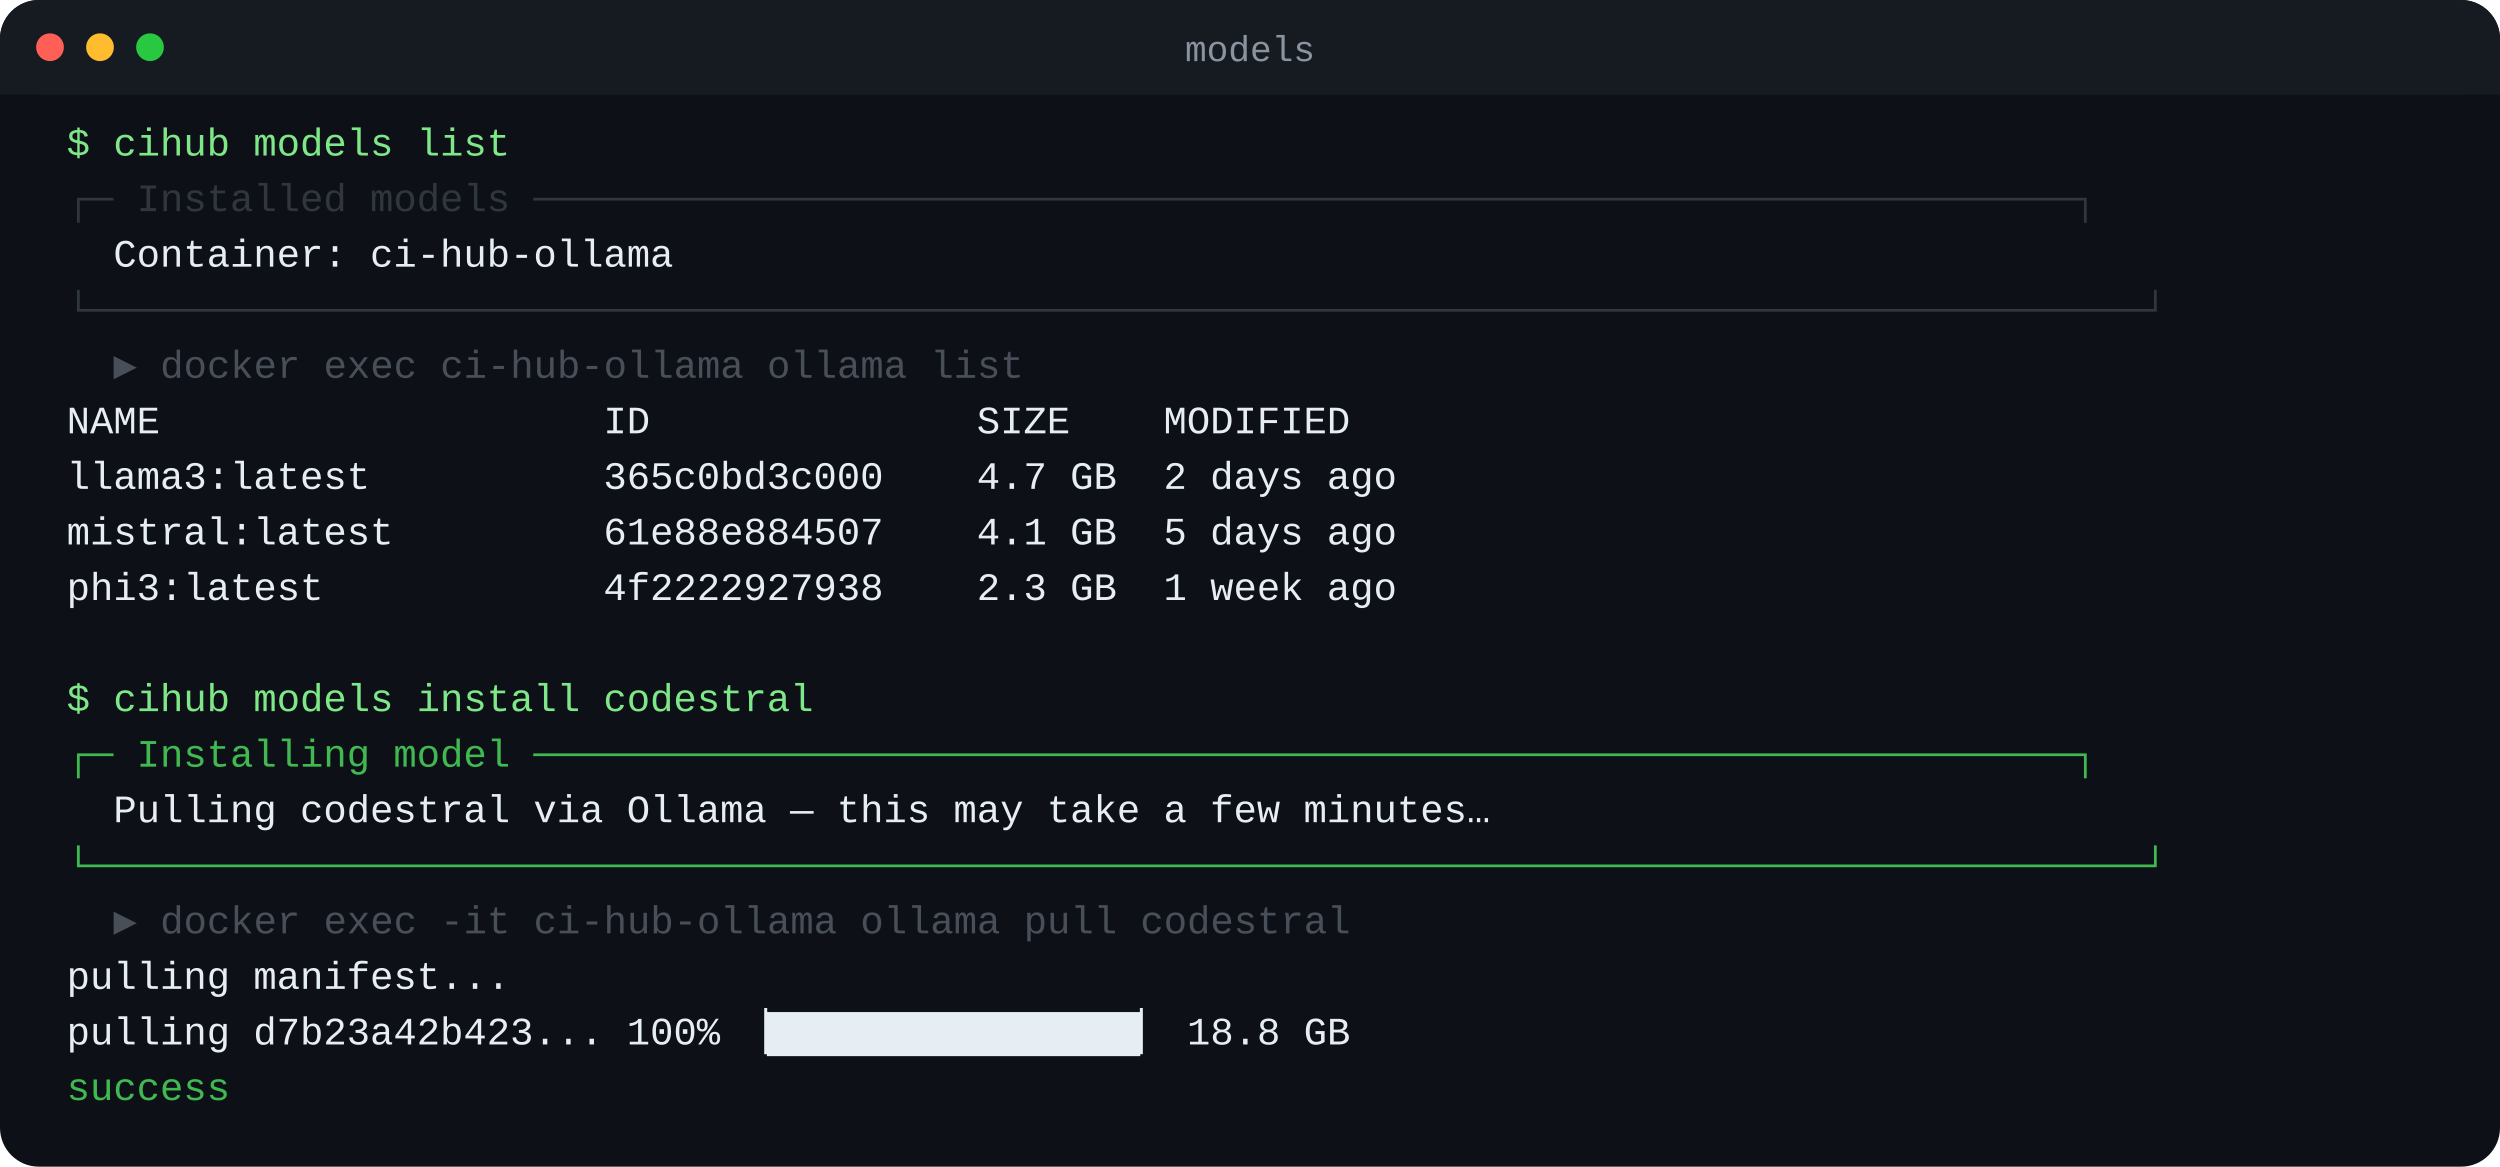
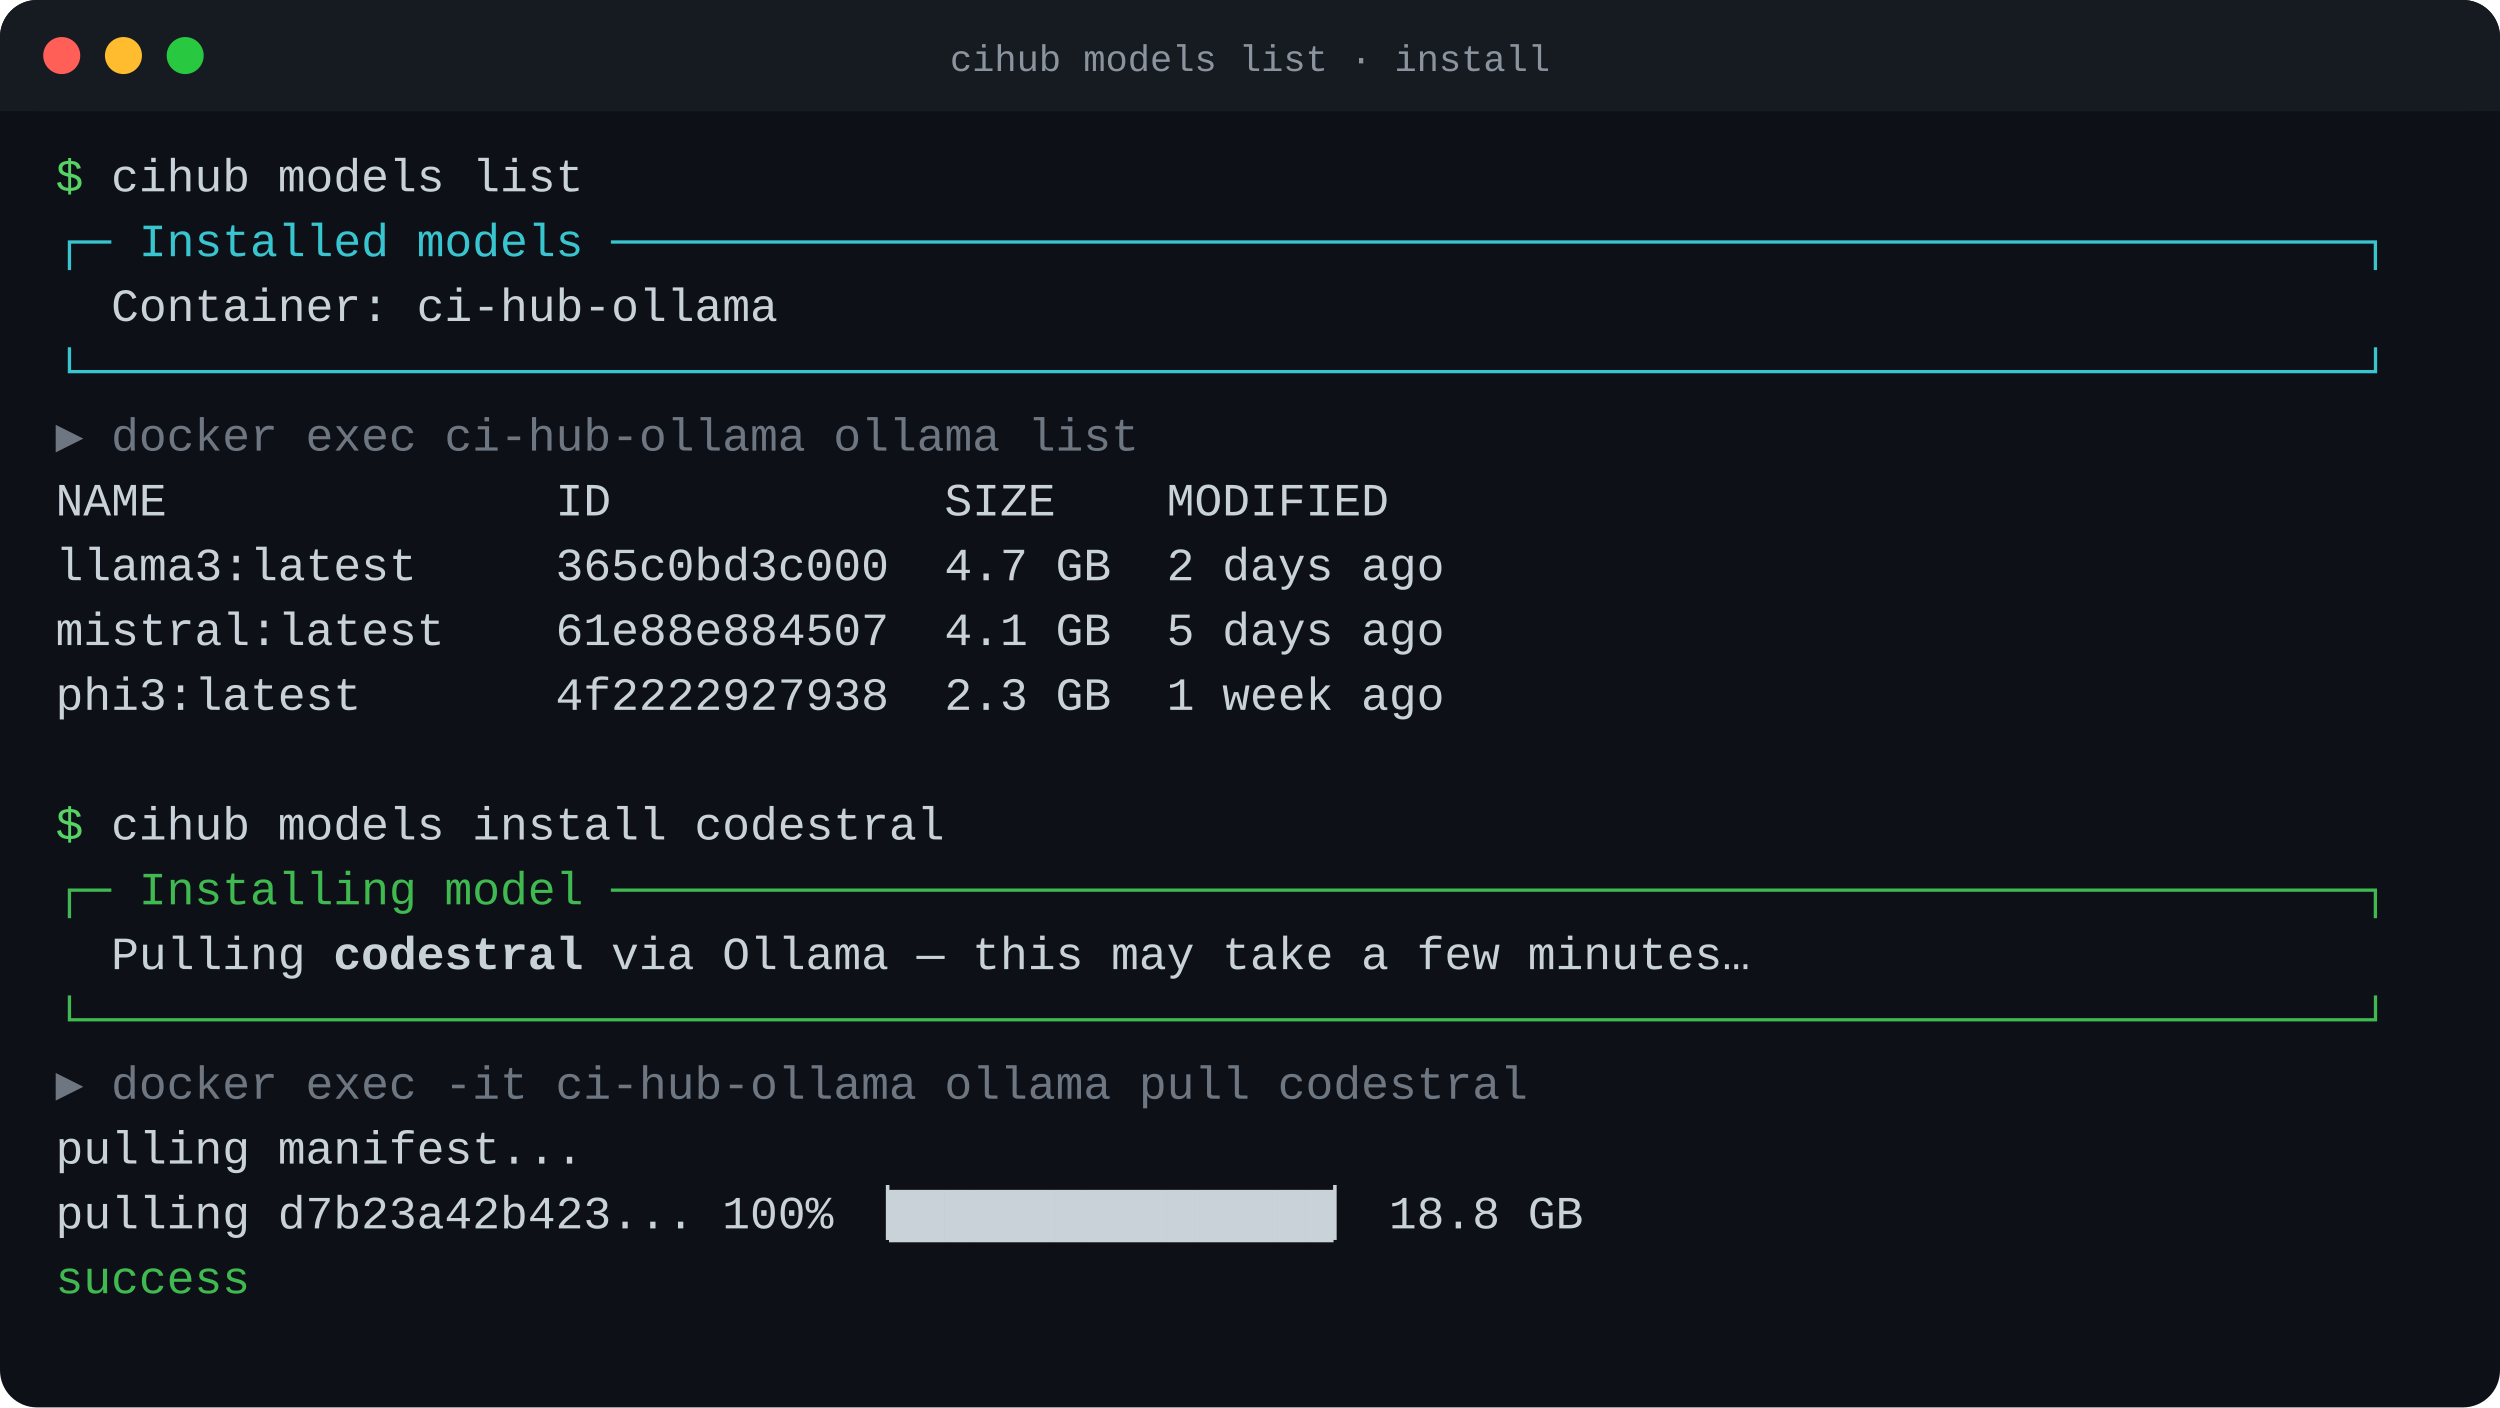
- <svg xmlns="http://www.w3.org/2000/svg" width="900" height="420" viewBox="0 0 900 420" role="img" aria-labelledby="title desc">
-   <rect width="900" height="420" rx="14" fill="#0d1117" />
-   <rect x="0" y="0" width="900" height="34" rx="14" fill="#161b22" />
-   <rect x="0" y="20" width="900" height="14" fill="#161b22" />
-   <circle cx="18" cy="17" r="5" fill="#ff5f57" />
-   <circle cx="36" cy="17" r="5" fill="#febc2e" />
-   <circle cx="54" cy="17" r="5" fill="#28c840" />
-   <text x="450" y="22" text-anchor="middle" fill="#8b949e" font-size="13" font-family="ui-monospace, SFMono-Regular, Menlo, Monaco, Consolas, Liberation Mono, monospace">models</text>
-   <g font-family="ui-monospace, SFMono-Regular, Menlo, Monaco, Consolas, Liberation Mono, monospace" font-size="14" xml:space="preserve">
-     <text x="24" y="56" fill="#7ee787">$ cihub models list</text>
-     <text x="24" y="76" fill="#30363d">┌─ Installed models ──────────────────────────────────────────────────────────────────┐</text>
-     <text x="24" y="96" fill="#e6edf3">  Container: ci-hub-ollama</text>
-     <text x="24" y="116" fill="#30363d">└────────────────────────────────────────────────────────────────────────────────────────┘</text>
-     <text x="24" y="136" fill="#484f58">  ▶ docker exec ci-hub-ollama ollama list</text>
-     <text x="24" y="156" fill="#e6edf3">NAME                   ID              SIZE    MODIFIED</text>
-     <text x="24" y="176" fill="#e6edf3">llama3:latest          365c0bd3c000    4.7 GB  2 days ago</text>
-     <text x="24" y="196" fill="#e6edf3">mistral:latest         61e88e884507    4.1 GB  5 days ago</text>
-     <text x="24" y="216" fill="#e6edf3">phi3:latest            4f2222927938    2.3 GB  1 week ago</text>
-     <text x="24" y="256" fill="#7ee787">$ cihub models install codestral</text>
-     <text x="24" y="276" fill="#3fb950">┌─ Installing model ──────────────────────────────────────────────────────────────────┐</text>
-     <text x="24" y="296" fill="#e6edf3">  Pulling codestral via Ollama — this may take a few minutes…</text>
-     <text x="24" y="316" fill="#3fb950">└────────────────────────────────────────────────────────────────────────────────────────┘</text>
-     <text x="24" y="336" fill="#484f58">  ▶ docker exec -it ci-hub-ollama ollama pull codestral</text>
-     <text x="24" y="356" fill="#e6edf3">pulling manifest...</text>
-     <text x="24" y="376" fill="#e6edf3">pulling d7b23a42b423... 100% ▕████████████████▏ 18.8 GB</text>
-     <text x="24" y="396" fill="#3fb950">success</text>
+ <svg xmlns="http://www.w3.org/2000/svg" width="810" height="456" viewBox="0 0 810 456" role="img" aria-label="cihub cihub models list · install">
+   <rect width="810" height="456" rx="12" fill="#0d1117" />
+   <rect x="0" y="0" width="810" height="36" rx="12" fill="#161b22" />
+   <rect x="0" y="24" width="810" height="12" fill="#161b22" />
+   <circle cx="20" cy="18" r="6" fill="#ff5f57" />
+   <circle cx="40" cy="18" r="6" fill="#febc2e" />
+   <circle cx="60" cy="18" r="6" fill="#28c840" />
+   <text x="405" y="23" text-anchor="middle" fill="#8b949e" font-size="12" font-family="ui-monospace, SFMono-Regular, Menlo, Monaco, Consolas, &quot;Liberation Mono&quot;, monospace">cihub models list · install</text>
+   <g font-family="ui-monospace, SFMono-Regular, Menlo, Monaco, Consolas, &quot;Liberation Mono&quot;, monospace" font-size="15" xml:space="preserve">
+     <text x="18" y="62" textLength="9" lengthAdjust="spacingAndGlyphs" fill="#56d364">$</text>
+     <text x="36" y="62" textLength="45" lengthAdjust="spacingAndGlyphs" fill="#c9d1d9">cihub</text>
+     <text x="90" y="62" textLength="54" lengthAdjust="spacingAndGlyphs" fill="#c9d1d9">models</text>
+     <text x="153" y="62" textLength="36" lengthAdjust="spacingAndGlyphs" fill="#c9d1d9">list</text>
+     <text x="18" y="83" textLength="18" lengthAdjust="spacingAndGlyphs" fill="#39c5cf">┌─</text>
+     <text x="45" y="83" textLength="81" lengthAdjust="spacingAndGlyphs" fill="#39c5cf">Installed</text>
+     <text x="135" y="83" textLength="54" lengthAdjust="spacingAndGlyphs" fill="#39c5cf">models</text>
+     <text x="198" y="83" textLength="576" lengthAdjust="spacingAndGlyphs" fill="#39c5cf">───────────────────────────────────────────────────────────────┐</text>
+     <text x="36" y="104" textLength="90" lengthAdjust="spacingAndGlyphs" fill="#c9d1d9">Container:</text>
+     <text x="135" y="104" textLength="117" lengthAdjust="spacingAndGlyphs" fill="#c9d1d9">ci-hub-ollama</text>
+     <text x="18" y="125" textLength="756" lengthAdjust="spacingAndGlyphs" fill="#39c5cf">└──────────────────────────────────────────────────────────────────────────────────┘</text>
+     <text x="18" y="146" textLength="9" lengthAdjust="spacingAndGlyphs" fill="#6e7681">▶</text>
+     <text x="36" y="146" textLength="54" lengthAdjust="spacingAndGlyphs" fill="#6e7681">docker</text>
+     <text x="99" y="146" textLength="36" lengthAdjust="spacingAndGlyphs" fill="#6e7681">exec</text>
+     <text x="144" y="146" textLength="117" lengthAdjust="spacingAndGlyphs" fill="#6e7681">ci-hub-ollama</text>
+     <text x="270" y="146" textLength="54" lengthAdjust="spacingAndGlyphs" fill="#6e7681">ollama</text>
+     <text x="333" y="146" textLength="36" lengthAdjust="spacingAndGlyphs" fill="#6e7681">list</text>
+     <text x="18" y="167" textLength="36" lengthAdjust="spacingAndGlyphs" fill="#c9d1d9">NAME</text>
+     <text x="180" y="167" textLength="18" lengthAdjust="spacingAndGlyphs" fill="#c9d1d9">ID</text>
+     <text x="306" y="167" textLength="36" lengthAdjust="spacingAndGlyphs" fill="#c9d1d9">SIZE</text>
+     <text x="378" y="167" textLength="72" lengthAdjust="spacingAndGlyphs" fill="#c9d1d9">MODIFIED</text>
+     <text x="18" y="188" textLength="117" lengthAdjust="spacingAndGlyphs" fill="#c9d1d9">llama3:latest</text>
+     <text x="180" y="188" textLength="108" lengthAdjust="spacingAndGlyphs" fill="#c9d1d9">365c0bd3c000</text>
+     <text x="306" y="188" textLength="27" lengthAdjust="spacingAndGlyphs" fill="#c9d1d9">4.7</text>
+     <text x="342" y="188" textLength="18" lengthAdjust="spacingAndGlyphs" fill="#c9d1d9">GB</text>
+     <text x="378" y="188" textLength="9" lengthAdjust="spacingAndGlyphs" fill="#c9d1d9">2</text>
+     <text x="396" y="188" textLength="36" lengthAdjust="spacingAndGlyphs" fill="#c9d1d9">days</text>
+     <text x="441" y="188" textLength="27" lengthAdjust="spacingAndGlyphs" fill="#c9d1d9">ago</text>
+     <text x="18" y="209" textLength="126" lengthAdjust="spacingAndGlyphs" fill="#c9d1d9">mistral:latest</text>
+     <text x="180" y="209" textLength="108" lengthAdjust="spacingAndGlyphs" fill="#c9d1d9">61e88e884507</text>
+     <text x="306" y="209" textLength="27" lengthAdjust="spacingAndGlyphs" fill="#c9d1d9">4.1</text>
+     <text x="342" y="209" textLength="18" lengthAdjust="spacingAndGlyphs" fill="#c9d1d9">GB</text>
+     <text x="378" y="209" textLength="9" lengthAdjust="spacingAndGlyphs" fill="#c9d1d9">5</text>
+     <text x="396" y="209" textLength="36" lengthAdjust="spacingAndGlyphs" fill="#c9d1d9">days</text>
+     <text x="441" y="209" textLength="27" lengthAdjust="spacingAndGlyphs" fill="#c9d1d9">ago</text>
+     <text x="18" y="230" textLength="99" lengthAdjust="spacingAndGlyphs" fill="#c9d1d9">phi3:latest</text>
+     <text x="180" y="230" textLength="108" lengthAdjust="spacingAndGlyphs" fill="#c9d1d9">4f2222927938</text>
+     <text x="306" y="230" textLength="27" lengthAdjust="spacingAndGlyphs" fill="#c9d1d9">2.3</text>
+     <text x="342" y="230" textLength="18" lengthAdjust="spacingAndGlyphs" fill="#c9d1d9">GB</text>
+     <text x="378" y="230" textLength="9" lengthAdjust="spacingAndGlyphs" fill="#c9d1d9">1</text>
+     <text x="396" y="230" textLength="36" lengthAdjust="spacingAndGlyphs" fill="#c9d1d9">week</text>
+     <text x="441" y="230" textLength="27" lengthAdjust="spacingAndGlyphs" fill="#c9d1d9">ago</text>
+     <text x="18" y="272" textLength="9" lengthAdjust="spacingAndGlyphs" fill="#56d364">$</text>
+     <text x="36" y="272" textLength="45" lengthAdjust="spacingAndGlyphs" fill="#c9d1d9">cihub</text>
+     <text x="90" y="272" textLength="54" lengthAdjust="spacingAndGlyphs" fill="#c9d1d9">models</text>
+     <text x="153" y="272" textLength="63" lengthAdjust="spacingAndGlyphs" fill="#c9d1d9">install</text>
+     <text x="225" y="272" textLength="81" lengthAdjust="spacingAndGlyphs" fill="#c9d1d9">codestral</text>
+     <text x="18" y="293" textLength="18" lengthAdjust="spacingAndGlyphs" fill="#3fb950">┌─</text>
+     <text x="45" y="293" textLength="90" lengthAdjust="spacingAndGlyphs" fill="#3fb950">Installing</text>
+     <text x="144" y="293" textLength="45" lengthAdjust="spacingAndGlyphs" fill="#3fb950">model</text>
+     <text x="198" y="293" textLength="576" lengthAdjust="spacingAndGlyphs" fill="#3fb950">───────────────────────────────────────────────────────────────┐</text>
+     <text x="36" y="314" textLength="63" lengthAdjust="spacingAndGlyphs" fill="#c9d1d9">Pulling</text>
+     <text x="108" y="314" textLength="81" lengthAdjust="spacingAndGlyphs" fill="#c9d1d9" font-weight="bold">codestral</text>
+     <text x="198" y="314" textLength="27" lengthAdjust="spacingAndGlyphs" fill="#c9d1d9">via</text>
+     <text x="234" y="314" textLength="54" lengthAdjust="spacingAndGlyphs" fill="#c9d1d9">Ollama</text>
+     <text x="297" y="314" textLength="9" lengthAdjust="spacingAndGlyphs" fill="#c9d1d9">—</text>
+     <text x="315" y="314" textLength="36" lengthAdjust="spacingAndGlyphs" fill="#c9d1d9">this</text>
+     <text x="360" y="314" textLength="27" lengthAdjust="spacingAndGlyphs" fill="#c9d1d9">may</text>
+     <text x="396" y="314" textLength="36" lengthAdjust="spacingAndGlyphs" fill="#c9d1d9">take</text>
+     <text x="441" y="314" textLength="9" lengthAdjust="spacingAndGlyphs" fill="#c9d1d9">a</text>
+     <text x="459" y="314" textLength="27" lengthAdjust="spacingAndGlyphs" fill="#c9d1d9">few</text>
+     <text x="495" y="314" textLength="72" lengthAdjust="spacingAndGlyphs" fill="#c9d1d9">minutes…</text>
+     <text x="18" y="335" textLength="756" lengthAdjust="spacingAndGlyphs" fill="#3fb950">└──────────────────────────────────────────────────────────────────────────────────┘</text>
+     <text x="18" y="356" textLength="9" lengthAdjust="spacingAndGlyphs" fill="#6e7681">▶</text>
+     <text x="36" y="356" textLength="54" lengthAdjust="spacingAndGlyphs" fill="#6e7681">docker</text>
+     <text x="99" y="356" textLength="36" lengthAdjust="spacingAndGlyphs" fill="#6e7681">exec</text>
+     <text x="144" y="356" textLength="27" lengthAdjust="spacingAndGlyphs" fill="#6e7681">-it</text>
+     <text x="180" y="356" textLength="117" lengthAdjust="spacingAndGlyphs" fill="#6e7681">ci-hub-ollama</text>
+     <text x="306" y="356" textLength="54" lengthAdjust="spacingAndGlyphs" fill="#6e7681">ollama</text>
+     <text x="369" y="356" textLength="36" lengthAdjust="spacingAndGlyphs" fill="#6e7681">pull</text>
+     <text x="414" y="356" textLength="81" lengthAdjust="spacingAndGlyphs" fill="#6e7681">codestral</text>
+     <text x="18" y="377" textLength="63" lengthAdjust="spacingAndGlyphs" fill="#c9d1d9">pulling</text>
+     <text x="90" y="377" textLength="99" lengthAdjust="spacingAndGlyphs" fill="#c9d1d9">manifest...</text>
+     <text x="18" y="398" textLength="63" lengthAdjust="spacingAndGlyphs" fill="#c9d1d9">pulling</text>
+     <text x="90" y="398" textLength="135" lengthAdjust="spacingAndGlyphs" fill="#c9d1d9">d7b23a42b423...</text>
+     <text x="234" y="398" textLength="36" lengthAdjust="spacingAndGlyphs" fill="#c9d1d9">100%</text>
+     <text x="279" y="398" textLength="162" lengthAdjust="spacingAndGlyphs" fill="#c9d1d9">▕████████████████▏</text>
+     <text x="450" y="398" textLength="36" lengthAdjust="spacingAndGlyphs" fill="#c9d1d9">18.8</text>
+     <text x="495" y="398" textLength="18" lengthAdjust="spacingAndGlyphs" fill="#c9d1d9">GB</text>
+     <text x="18" y="419" textLength="63" lengthAdjust="spacingAndGlyphs" fill="#3fb950">success</text>
  </g>
</svg>
